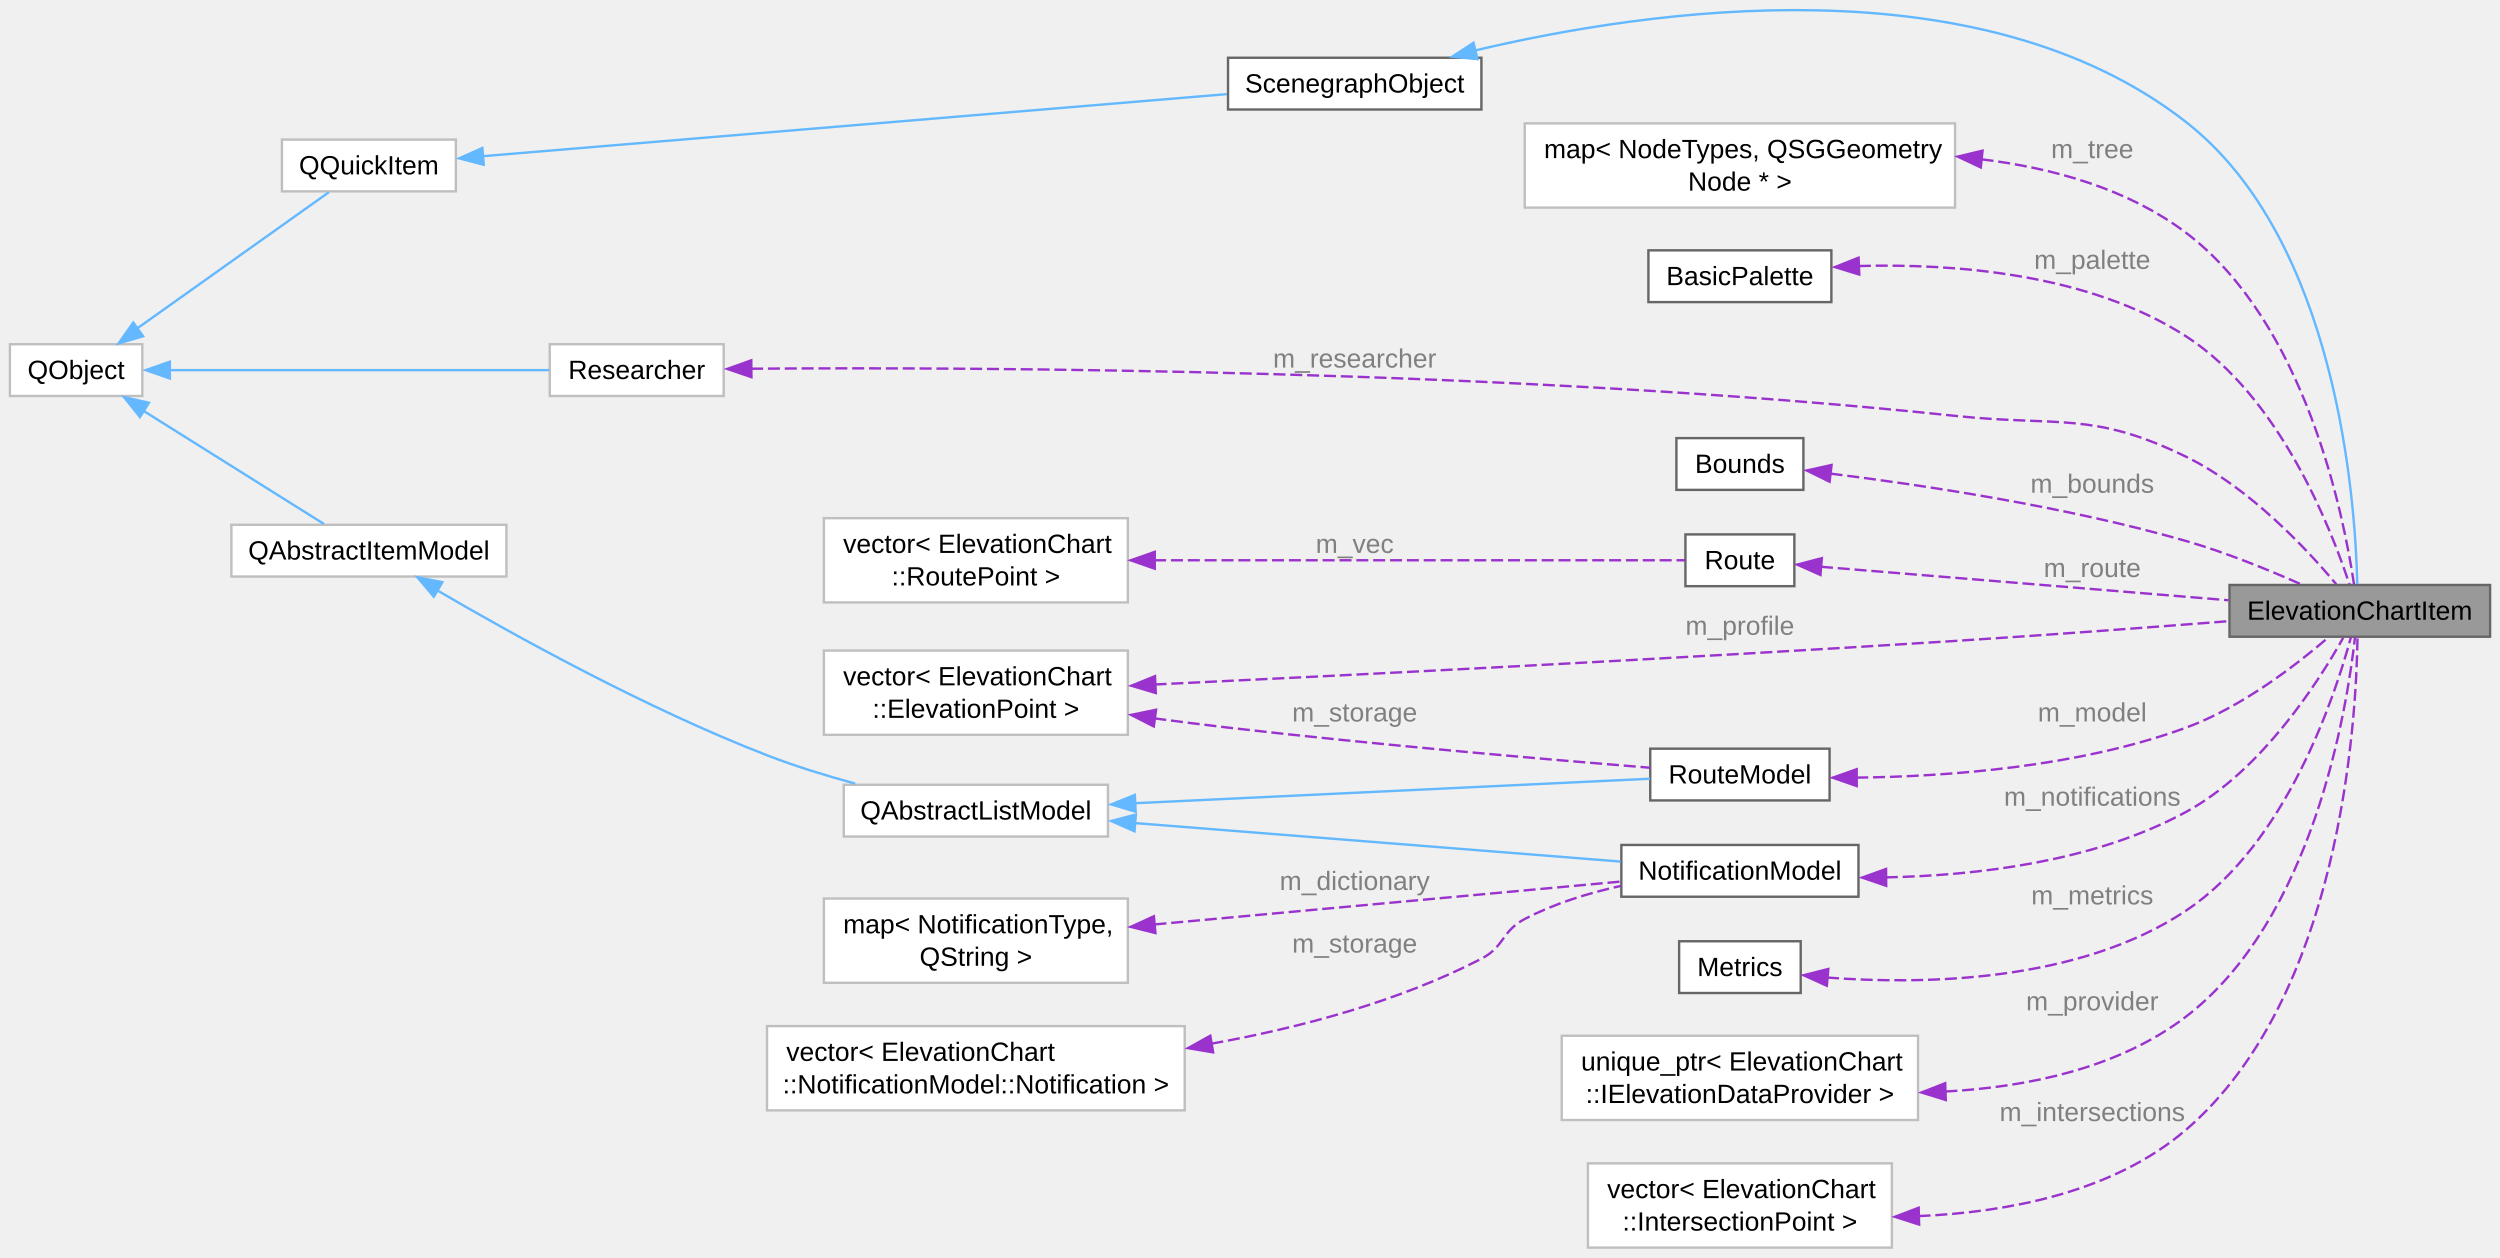
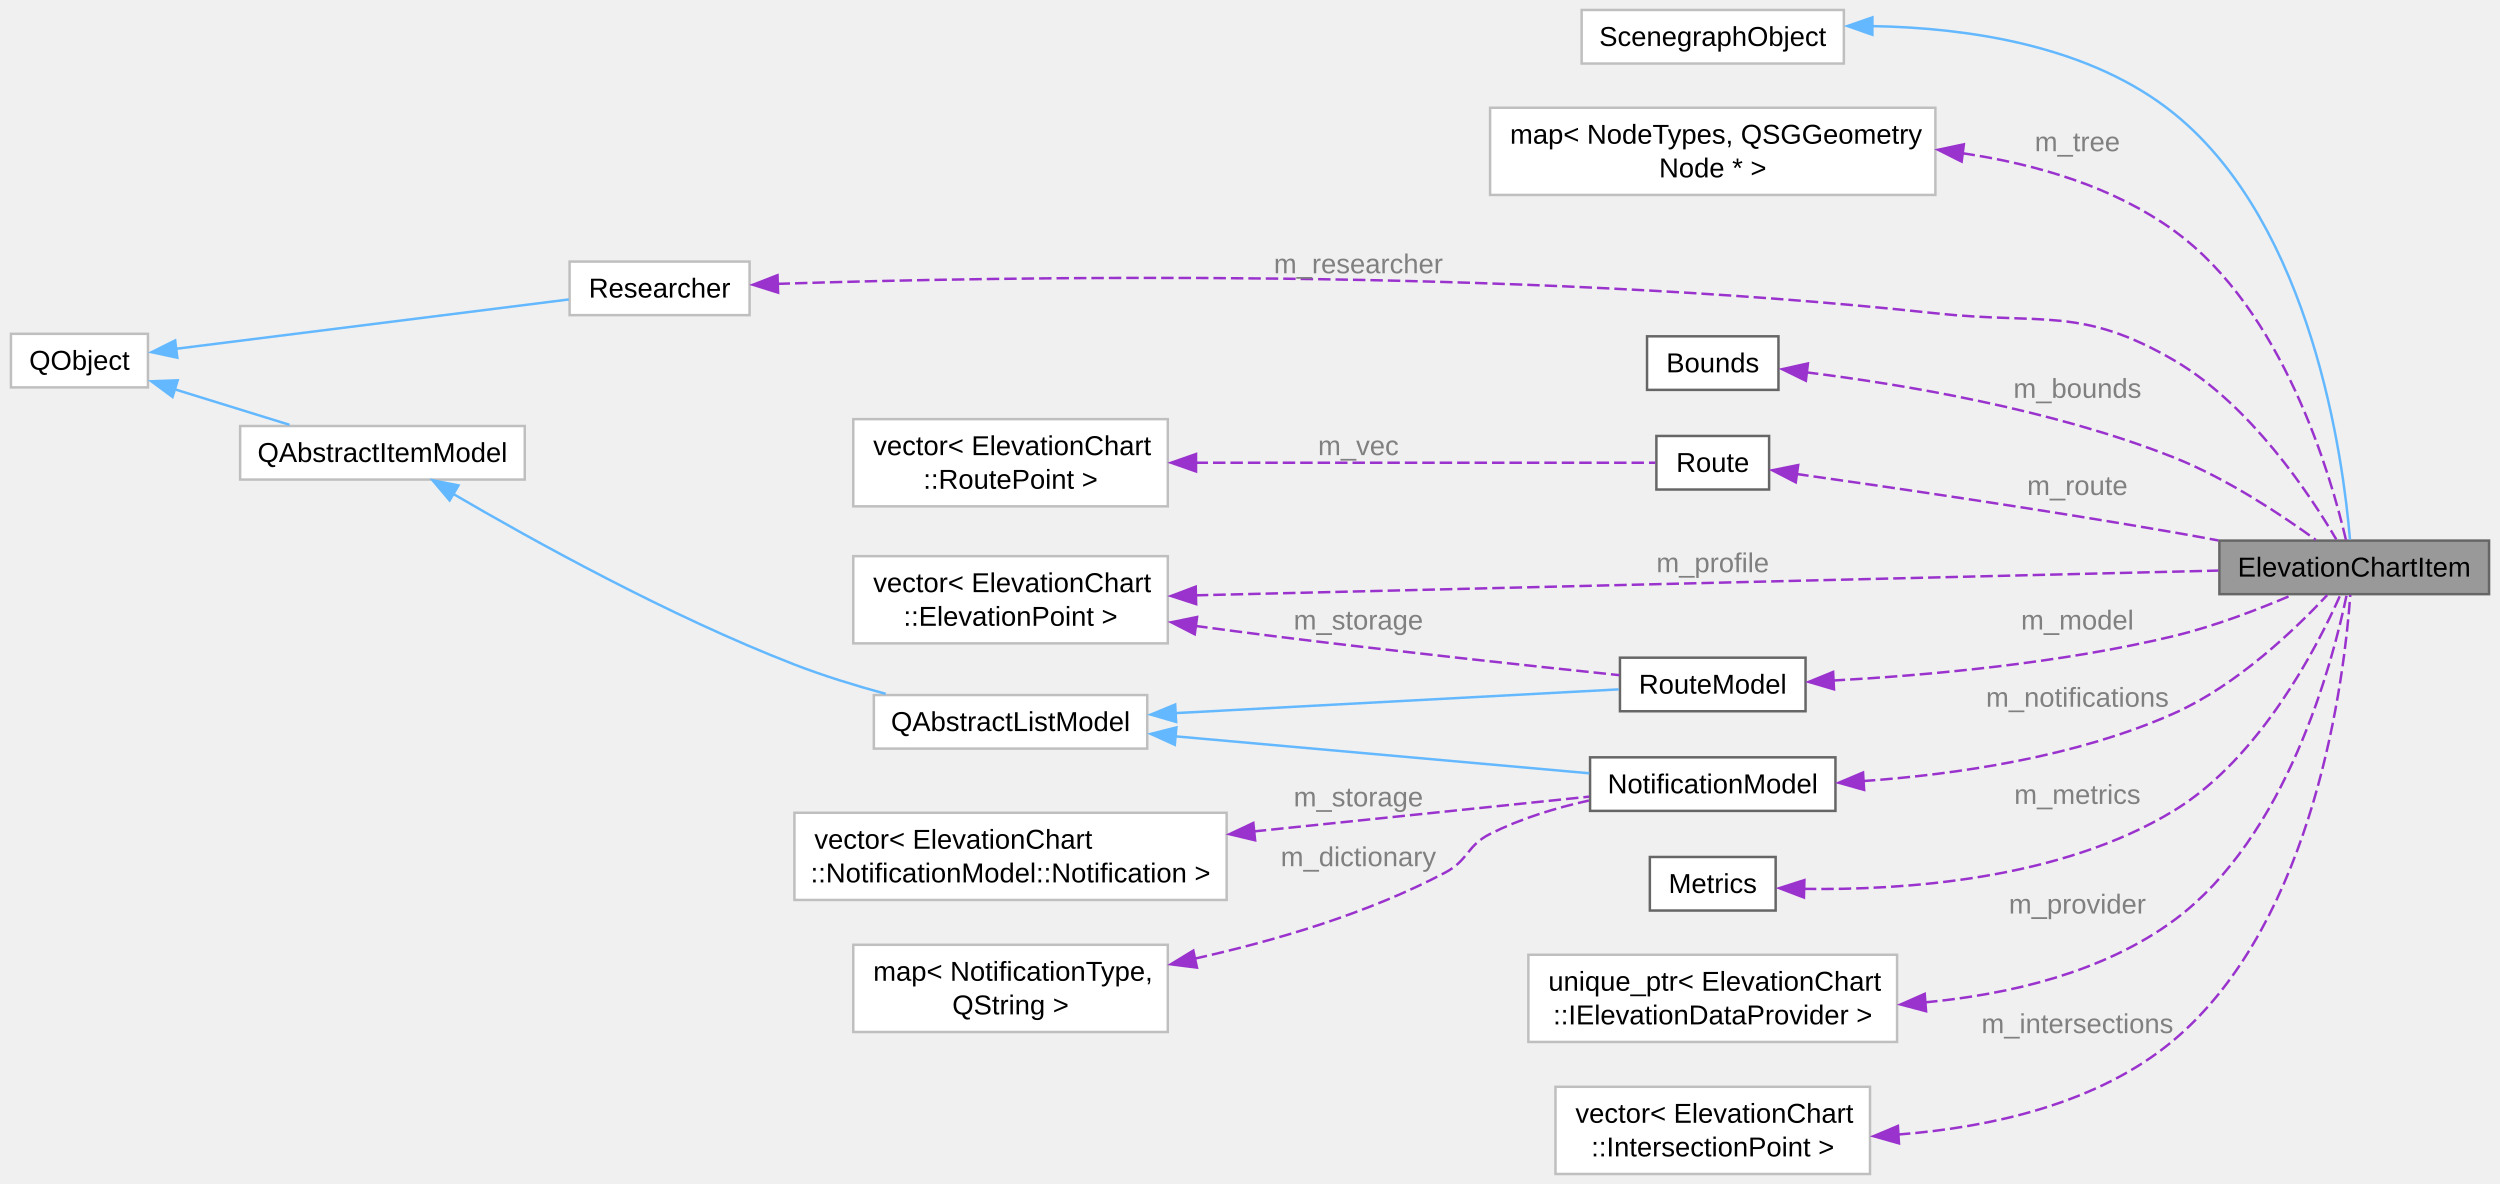
- <svg xmlns="http://www.w3.org/2000/svg" xmlns:xlink="http://www.w3.org/1999/xlink" width="1038pt" height="522pt" viewBox="0.00 0.00 1038.25 522.24">
-   <g id="graph0" class="graph" transform="scale(1 1) rotate(0) translate(4 518.24)">
+ <svg xmlns="http://www.w3.org/2000/svg" xmlns:xlink="http://www.w3.org/1999/xlink" width="1003pt" height="475pt" viewBox="0.00 0.00 1002.75 475.25">
+   <g id="graph0" class="graph" transform="scale(1 1) rotate(0) translate(4 471.25)">
    <g id="Node000001" class="node">
      <g id="a_Node000001">
        <a xlink:title="Основной класс библиотеки.">
-           <polygon fill="#999999" stroke="#666666" points="1030.25,-275.25 922,-275.25 922,-253.75 1030.25,-253.75 1030.25,-275.25" />
-           <text text-anchor="middle" x="976.12" y="-260.8" font-family="Arial" font-size="11.00">ElevationChartItem</text>
+           <polygon fill="#999999" stroke="#666666" points="994.75,-254.25 886.5,-254.25 886.5,-232.75 994.75,-232.75 994.75,-254.25" />
+           <text text-anchor="middle" x="940.62" y="-239.8" font-family="Arial" font-size="11.00">ElevationChartItem</text>
        </a>
      </g>
    </g>
    <g id="Node000002" class="node">
      <g id="a_Node000002">
-         <a xlink:href="../../d6/d6b/classSG_1_1ScenegraphObject.html" target="_top" xlink:title="Базовый класс для объектов Qt Quick Scenegraph.">
-           <polygon fill="white" stroke="#666666" points="611.25,-494.25 506,-494.25 506,-472.75 611.25,-472.75 611.25,-494.25" />
-           <text text-anchor="middle" x="558.62" y="-479.8" font-family="Arial" font-size="11.00">ScenegraphObject</text>
+         <a xlink:title=" ">
+           <polygon fill="white" stroke="#bfbfbf" points="735.75,-467.25 630.5,-467.25 630.5,-445.75 735.75,-445.75 735.75,-467.25" />
+           <text text-anchor="middle" x="683.12" y="-452.8" font-family="Arial" font-size="11.00">ScenegraphObject</text>
        </a>
      </g>
    </g>
    <g id="edge1_Node000001_Node000002" class="edge">
      <g id="a_edge1_Node000001_Node000002">
        <a xlink:title=" ">
-           <path fill="none" stroke="#63b8ff" d="M608.32,-497.2C680.98,-514.47 818.39,-534.44 904,-467.5 966.66,-418.5 974.29,-310.51 975.08,-275.61" />
-           <polygon fill="#63b8ff" stroke="#63b8ff" points="609.63,-493.68 599.08,-494.69 607.96,-500.47 609.63,-493.68" />
+           <path fill="none" stroke="#63b8ff" d="M747.17,-460.77C786.09,-460.1 834.84,-452.85 868.5,-425.5 923.79,-380.57 936.23,-286.88 938.92,-254.67" />
+           <polygon fill="#63b8ff" stroke="#63b8ff" points="747.2,-457.28 737.21,-460.8 747.22,-464.28 747.2,-457.28" />
        </a>
      </g>
    </g>
    <g id="Node000003" class="node">
      <g id="a_Node000003">
-         <a xlink:href="../../d7/d4d/classQQuickItem.html" target="_top" xlink:title=" ">
-           <polygon fill="white" stroke="#bfbfbf" points="185.25,-460.25 113,-460.25 113,-438.75 185.25,-438.75 185.25,-460.25" />
-           <text text-anchor="middle" x="149.12" y="-445.8" font-family="Arial" font-size="11.00">QQuickItem</text>
-         </a>
-       </g>
-     </g>
-     <g id="edge2_Node000002_Node000003" class="edge">
-       <g id="a_edge2_Node000002_Node000003">
-         <a xlink:title=" ">
-           <path fill="none" stroke="#63b8ff" d="M196.29,-453.35C272.79,-459.73 425.32,-472.46 505.54,-479.15" />
-           <polygon fill="#63b8ff" stroke="#63b8ff" points="196.83,-449.8 186.58,-452.46 196.25,-456.78 196.83,-449.8" />
-         </a>
-       </g>
+         <a xlink:title=" ">
+           <polygon fill="white" stroke="#bfbfbf" points="772.5,-428 593.75,-428 593.75,-393 772.5,-393 772.5,-428" />
+           <text text-anchor="start" x="601.75" y="-413.55" font-family="Arial" font-size="11.00">map&lt; NodeTypes, QSGGeometry</text>
+           <text text-anchor="middle" x="683.12" y="-400.05" font-family="Arial" font-size="11.00">Node * &gt;</text>
+         </a>
+       </g>
+     </g>
+     <g id="edge2_Node000001_Node000003" class="edge">
+       <g id="a_edge2_Node000001_Node000003">
+         <a xlink:title=" ">
+           <path fill="none" stroke="#9a32cd" stroke-dasharray="5,2" d="M783.4,-409.73C813.01,-405.37 844.05,-396.29 868.5,-378.5 911.99,-346.87 931.23,-280.51 937.33,-254.4" />
+           <polygon fill="#9a32cd" stroke="#9a32cd" points="783.04,-406.37 773.57,-411.13 783.93,-413.32 783.04,-406.37" />
+         </a>
+       </g>
+       <text text-anchor="middle" x="829.5" y="-410.55" font-family="Arial" font-size="11.00" fill="grey"> m_tree</text>
    </g>
    <g id="Node000004" class="node">
      <g id="a_Node000004">
-         <a xlink:title=" ">
-           <polygon fill="white" stroke="#bfbfbf" points="55,-375.25 0,-375.25 0,-353.75 55,-353.75 55,-375.25" />
-           <text text-anchor="middle" x="27.5" y="-360.8" font-family="Arial" font-size="11.00">QObject</text>
-         </a>
-       </g>
-     </g>
-     <g id="edge3_Node000003_Node000004" class="edge">
-       <g id="a_edge3_Node000003_Node000004">
-         <a xlink:title=" ">
-           <path fill="none" stroke="#63b8ff" d="M52.94,-381.87C76.75,-398.79 112.24,-424 132.48,-438.39" />
-           <polygon fill="#63b8ff" stroke="#63b8ff" points="55.32,-378.55 45.14,-375.61 51.26,-384.26 55.32,-378.55" />
-         </a>
-       </g>
+         <a xlink:href="../../df/d15/classElevationChart_1_1Researcher.html" target="_top" xlink:title=" ">
+           <polygon fill="white" stroke="#bfbfbf" points="296.5,-366.25 224.25,-366.25 224.25,-344.75 296.5,-344.75 296.5,-366.25" />
+           <text text-anchor="middle" x="260.38" y="-351.8" font-family="Arial" font-size="11.00">Researcher</text>
+         </a>
+       </g>
+     </g>
+     <g id="edge3_Node000001_Node000004" class="edge">
+       <g id="a_edge3_Node000001_Node000004">
+         <a xlink:title=" ">
+           <path fill="none" stroke="#9a32cd" stroke-dasharray="5,2" d="M307.73,-357.31C397.67,-360.22 601.99,-363.9 772.5,-345.5 815.74,-340.83 830.95,-348.44 868.5,-326.5 898.97,-308.69 922.71,-272.95 933.42,-254.73" />
+           <polygon fill="#9a32cd" stroke="#9a32cd" points="307.94,-353.78 297.83,-356.94 307.71,-360.78 307.94,-353.78" />
+         </a>
+       </g>
+       <text text-anchor="middle" x="540.88" y="-361.55" font-family="Arial" font-size="11.00" fill="grey"> m_researcher</text>
+     </g>
+     <g id="Node000005" class="node">
+       <g id="a_Node000005">
+         <a xlink:title=" ">
+           <polygon fill="white" stroke="#bfbfbf" points="55,-337.25 0,-337.25 0,-315.75 55,-315.75 55,-337.25" />
+           <text text-anchor="middle" x="27.5" y="-322.8" font-family="Arial" font-size="11.00">QObject</text>
+         </a>
+       </g>
+     </g>
+     <g id="edge4_Node000004_Node000005" class="edge">
+       <g id="a_edge4_Node000004_Node000005">
+         <a xlink:title=" ">
+           <path fill="none" stroke="#63b8ff" d="M66.17,-331.23C109.84,-336.72 181.26,-345.69 223.95,-351.05" />
+           <polygon fill="#63b8ff" stroke="#63b8ff" points="66.79,-327.66 56.44,-329.88 65.92,-334.6 66.79,-327.66" />
+         </a>
+       </g>
+     </g>
+     <g id="Node000011" class="node">
+       <g id="a_Node000011">
+         <a xlink:title=" ">
+           <polygon fill="white" stroke="#bfbfbf" points="206.25,-300.25 92,-300.25 92,-278.75 206.25,-278.75 206.25,-300.25" />
+           <text text-anchor="middle" x="149.12" y="-285.8" font-family="Arial" font-size="11.00">QAbstractItemModel</text>
+         </a>
+       </g>
+     </g>
+     <g id="edge11_Node000011_Node000005" class="edge">
+       <g id="a_edge11_Node000011_Node000005">
+         <a xlink:title=" ">
+           <path fill="none" stroke="#63b8ff" d="M65.62,-315.02C80.34,-310.47 97.21,-305.25 111.84,-300.72" />
+           <polygon fill="#63b8ff" stroke="#63b8ff" points="64.87,-311.9 56.35,-318.2 66.93,-318.59 64.87,-311.9" />
+         </a>
+       </g>
+     </g>
+     <g id="Node000006" class="node">
+       <g id="a_Node000006">
+         <a xlink:href="../../d6/d1e/classElevationChart_1_1Bounds.html" target="_top" xlink:title="Класс-гаджет, хранящий предельные значения осей X и Y.">
+           <polygon fill="white" stroke="#666666" points="709.5,-336.25 656.75,-336.25 656.75,-314.75 709.5,-314.75 709.5,-336.25" />
+           <text text-anchor="middle" x="683.12" y="-321.8" font-family="Arial" font-size="11.00">Bounds</text>
+         </a>
+       </g>
+     </g>
+     <g id="edge5_Node000001_Node000006" class="edge">
+       <g id="a_edge5_Node000001_Node000006">
+         <a xlink:title=" ">
+           <path fill="none" stroke="#9a32cd" stroke-dasharray="5,2" d="M720.54,-321.81C758.53,-317.09 819.3,-307.07 868.5,-287.5 889.55,-279.13 911.35,-264.62 925.18,-254.56" />
+           <polygon fill="#9a32cd" stroke="#9a32cd" points="720.51,-318.41 710.99,-323.06 721.33,-325.36 720.51,-318.41" />
+         </a>
+       </g>
+       <text text-anchor="middle" x="829.5" y="-311.55" font-family="Arial" font-size="11.00" fill="grey"> m_bounds</text>
    </g>
    <g id="Node000007" class="node">
      <g id="a_Node000007">
-         <a xlink:href="../../df/d15/classElevationChart_1_1Researcher.html" target="_top" xlink:title=" ">
-           <polygon fill="white" stroke="#bfbfbf" points="296.5,-375.25 224.25,-375.25 224.25,-353.75 296.5,-353.75 296.5,-375.25" />
-           <text text-anchor="middle" x="260.38" y="-360.8" font-family="Arial" font-size="11.00">Researcher</text>
-         </a>
-       </g>
-     </g>
-     <g id="edge7_Node000007_Node000004" class="edge">
-       <g id="a_edge7_Node000007_Node000004">
-         <a xlink:title=" ">
-           <path fill="none" stroke="#63b8ff" d="M66.17,-364.5C109.84,-364.5 181.26,-364.5 223.95,-364.5" />
-           <polygon fill="#63b8ff" stroke="#63b8ff" points="66.44,-361 56.44,-364.5 66.44,-368 66.44,-361" />
-         </a>
-       </g>
-     </g>
-     <g id="Node000013" class="node">
-       <g id="a_Node000013">
-         <a xlink:title=" ">
-           <polygon fill="white" stroke="#bfbfbf" points="206.25,-300.25 92,-300.25 92,-278.75 206.25,-278.75 206.25,-300.25" />
-           <text text-anchor="middle" x="149.12" y="-285.8" font-family="Arial" font-size="11.00">QAbstractItemModel</text>
-         </a>
-       </g>
-     </g>
-     <g id="edge14_Node000013_Node000004" class="edge">
-       <g id="a_edge14_Node000013_Node000004">
-         <a xlink:title=" ">
-           <path fill="none" stroke="#63b8ff" d="M55.61,-347.5C78.55,-333.12 110.75,-312.93 130.48,-300.56" />
-           <polygon fill="#63b8ff" stroke="#63b8ff" points="54.02,-344.99 47.41,-353.27 57.74,-350.93 54.02,-344.99" />
-         </a>
-       </g>
-     </g>
-     <g id="Node000005" class="node">
-       <g id="a_Node000005">
-         <a xlink:title=" ">
-           <polygon fill="white" stroke="#bfbfbf" points="808,-467 629.25,-467 629.25,-432 808,-432 808,-467" />
-           <text text-anchor="start" x="637.25" y="-452.55" font-family="Arial" font-size="11.00">map&lt; NodeTypes, QSGGeometry</text>
-           <text text-anchor="middle" x="718.62" y="-439.05" font-family="Arial" font-size="11.00">Node * &gt;</text>
-         </a>
-       </g>
-     </g>
-     <g id="edge4_Node000001_Node000005" class="edge">
-       <g id="a_edge4_Node000001_Node000005">
-         <a xlink:title=" ">
-           <path fill="none" stroke="#9a32cd" stroke-dasharray="5,2" d="M818.99,-452.07C848.76,-448.44 879.86,-439.78 904,-421.5 953.38,-384.11 969.41,-304.54 973.73,-275.44" />
-           <polygon fill="#9a32cd" stroke="#9a32cd" points="818.69,-448.68 809.1,-453.19 819.41,-455.65 818.69,-448.68" />
-         </a>
-       </g>
-       <text text-anchor="middle" x="865" y="-452.55" font-family="Arial" font-size="11.00" fill="grey"> m_tree</text>
-     </g>
-     <g id="Node000006" class="node">
-       <g id="a_Node000006">
-         <a xlink:href="../../d8/d37/classSG_1_1BasicPalette.html" target="_top" xlink:title="Простейшая палитра цветов.">
-           <polygon fill="white" stroke="#666666" points="756.62,-414.25 680.62,-414.25 680.62,-392.75 756.62,-392.75 756.62,-414.25" />
-           <text text-anchor="middle" x="718.62" y="-399.8" font-family="Arial" font-size="11.00">BasicPalette</text>
-         </a>
-       </g>
-     </g>
-     <g id="edge5_Node000001_Node000006" class="edge">
-       <g id="a_edge5_Node000001_Node000006">
-         <a xlink:title=" ">
-           <path fill="none" stroke="#9a32cd" stroke-dasharray="5,2" d="M768.04,-407.74C807.65,-408.82 863.54,-404.65 904,-378.5 942.79,-353.42 964.12,-298.94 971.8,-275.54" />
-           <polygon fill="#9a32cd" stroke="#9a32cd" points="768.21,-404.2 758.07,-407.3 767.92,-411.2 768.21,-404.2" />
-         </a>
-       </g>
-       <text text-anchor="middle" x="865" y="-406.55" font-family="Arial" font-size="11.00" fill="grey"> m_palette</text>
+         <a xlink:href="../../de/d39/classElevationChart_1_1Route.html" target="_top" xlink:title="Набор последовательных точек на карте.">
+           <polygon fill="white" stroke="#666666" points="705.75,-296.25 660.5,-296.25 660.5,-274.75 705.75,-274.75 705.75,-296.25" />
+           <text text-anchor="middle" x="683.12" y="-281.8" font-family="Arial" font-size="11.00">Route</text>
+         </a>
+       </g>
    </g>
    <g id="edge6_Node000001_Node000007" class="edge">
      <g id="a_edge6_Node000001_Node000007">
        <a xlink:title=" ">
-           <path fill="none" stroke="#9a32cd" stroke-dasharray="5,2" d="M307.87,-365.08C402.38,-365.78 623.56,-364.94 808,-345.5 851.09,-340.96 865.06,-347.5 904,-328.5 930.27,-315.68 954.04,-290.24 966.33,-275.59" />
-           <polygon fill="#9a32cd" stroke="#9a32cd" points="308.02,-361.57 297.99,-364.99 307.96,-368.57 308.02,-361.57" />
-         </a>
-       </g>
-       <text text-anchor="middle" x="558.62" y="-365.55" font-family="Arial" font-size="11.00" fill="grey"> m_researcher</text>
+           <path fill="none" stroke="#9a32cd" stroke-dasharray="5,2" d="M716.64,-281C753.53,-275.79 815.46,-266.74 868.5,-257.5 874.2,-256.51 880.15,-255.42 886.08,-254.3" />
+           <polygon fill="#9a32cd" stroke="#9a32cd" points="716.45,-277.63 707.03,-282.49 717.42,-284.57 716.45,-277.63" />
+         </a>
+       </g>
+       <text text-anchor="middle" x="829.5" y="-272.55" font-family="Arial" font-size="11.00" fill="grey"> m_route</text>
    </g>
    <g id="Node000008" class="node">
      <g id="a_Node000008">
-         <a xlink:href="../../d6/d1e/classElevationChart_1_1Bounds.html" target="_top" xlink:title="Класс-гаджет, хранящий предельные значения осей X и Y.">
-           <polygon fill="white" stroke="#666666" points="745,-336.25 692.25,-336.25 692.25,-314.75 745,-314.75 745,-336.25" />
-           <text text-anchor="middle" x="718.62" y="-321.8" font-family="Arial" font-size="11.00">Bounds</text>
-         </a>
-       </g>
-     </g>
-     <g id="edge8_Node000001_Node000008" class="edge">
-       <g id="a_edge8_Node000001_Node000008">
-         <a xlink:title=" ">
-           <path fill="none" stroke="#9a32cd" stroke-dasharray="5,2" d="M756.28,-321.5C793.87,-316.85 853.77,-307.92 904,-293.5 920.28,-288.83 937.91,-281.65 951.55,-275.61" />
-           <polygon fill="#9a32cd" stroke="#9a32cd" points="755.88,-318.14 746.37,-322.81 756.71,-325.09 755.88,-318.14" />
-         </a>
-       </g>
-       <text text-anchor="middle" x="865" y="-313.55" font-family="Arial" font-size="11.00" fill="grey"> m_bounds</text>
-     </g>
-     <g id="Node000009" class="node">
-       <g id="a_Node000009">
-         <a xlink:href="../../de/d39/classElevationChart_1_1Route.html" target="_top" xlink:title="Набор последовательных точек на карте.">
-           <polygon fill="white" stroke="#666666" points="741.25,-296.25 696,-296.25 696,-274.75 741.25,-274.75 741.25,-296.25" />
-           <text text-anchor="middle" x="718.62" y="-281.8" font-family="Arial" font-size="11.00">Route</text>
-         </a>
-       </g>
-     </g>
-     <g id="edge9_Node000001_Node000009" class="edge">
-       <g id="a_edge9_Node000001_Node000009">
-         <a xlink:title=" ">
-           <path fill="none" stroke="#9a32cd" stroke-dasharray="5,2" d="M752.29,-282.81C795.03,-279.3 870.46,-273.1 921.6,-268.9" />
-           <polygon fill="#9a32cd" stroke="#9a32cd" points="752.09,-279.4 742.41,-283.71 752.66,-286.38 752.09,-279.4" />
-         </a>
-       </g>
-       <text text-anchor="middle" x="865" y="-278.55" font-family="Arial" font-size="11.00" fill="grey"> m_route</text>
-     </g>
-     <g id="Node000010" class="node">
-       <g id="a_Node000010">
        <a xlink:title=" ">
          <polygon fill="white" stroke="#bfbfbf" points="464.38,-303 338.12,-303 338.12,-268 464.38,-268 464.38,-303" />
          <text text-anchor="start" x="346.12" y="-288.55" font-family="Arial" font-size="11.00">vector&lt; ElevationChart</text>
          <text text-anchor="middle" x="401.25" y="-275.05" font-family="Arial" font-size="11.00">::RoutePoint &gt;</text>
        </a>
      </g>
    </g>
-     <g id="edge10_Node000009_Node000010" class="edge">
-       <g id="a_edge10_Node000009_Node000010">
-         <a xlink:title=" ">
-           <path fill="none" stroke="#9a32cd" stroke-dasharray="5,2" d="M475.28,-285.5C546.69,-285.5 651.02,-285.5 695.84,-285.5" />
-           <polygon fill="#9a32cd" stroke="#9a32cd" points="475.56,-282 465.56,-285.5 475.56,-289 475.56,-282" />
-         </a>
-       </g>
-       <text text-anchor="middle" x="558.62" y="-288.55" font-family="Arial" font-size="11.00" fill="grey"> m_vec</text>
-     </g>
-     <g id="Node000011" class="node">
-       <g id="a_Node000011">
+     <g id="edge7_Node000007_Node000008" class="edge">
+       <g id="a_edge7_Node000007_Node000008">
+         <a xlink:title=" ">
+           <path fill="none" stroke="#9a32cd" stroke-dasharray="5,2" d="M475.52,-285.5C536.96,-285.5 620.77,-285.5 660.08,-285.5" />
+           <polygon fill="#9a32cd" stroke="#9a32cd" points="475.71,-282 465.71,-285.5 475.71,-289 475.71,-282" />
+         </a>
+       </g>
+       <text text-anchor="middle" x="540.88" y="-288.55" font-family="Arial" font-size="11.00" fill="grey"> m_vec</text>
+     </g>
+     <g id="Node000009" class="node">
+       <g id="a_Node000009">
        <a xlink:href="../../d6/de1/classElevationChart_1_1RouteModel.html" target="_top" xlink:title="Модель точек пути для профиля высот.">
-           <polygon fill="white" stroke="#666666" points="755.88,-207.25 681.38,-207.25 681.38,-185.75 755.88,-185.75 755.88,-207.25" />
-           <text text-anchor="middle" x="718.62" y="-192.8" font-family="Arial" font-size="11.00">RouteModel</text>
-         </a>
-       </g>
-     </g>
-     <g id="edge11_Node000001_Node000011" class="edge">
-       <g id="a_edge11_Node000001_Node000011">
-         <a xlink:title=" ">
-           <path fill="none" stroke="#9a32cd" stroke-dasharray="5,2" d="M766.93,-195.22C805.05,-195.66 859.45,-199.64 904,-216 927.01,-224.45 949.73,-241.98 963.08,-253.48" />
-           <polygon fill="#9a32cd" stroke="#9a32cd" points="767.16,-191.72 757.15,-195.19 767.14,-198.72 767.16,-191.72" />
-         </a>
-       </g>
-       <text text-anchor="middle" x="865" y="-218.55" font-family="Arial" font-size="11.00" fill="grey"> m_model</text>
+           <polygon fill="white" stroke="#666666" points="720.38,-207.25 645.88,-207.25 645.88,-185.75 720.38,-185.75 720.38,-207.25" />
+           <text text-anchor="middle" x="683.12" y="-192.8" font-family="Arial" font-size="11.00">RouteModel</text>
+         </a>
+       </g>
+     </g>
+     <g id="edge8_Node000001_Node000009" class="edge">
+       <g id="a_edge8_Node000001_Node000009">
+         <a xlink:title=" ">
+           <path fill="none" stroke="#9a32cd" stroke-dasharray="5,2" d="M731.28,-198.07C768.88,-200.13 822.65,-204.92 868.5,-216 884.59,-219.89 901.92,-226.54 915.45,-232.32" />
+           <polygon fill="#9a32cd" stroke="#9a32cd" points="731.8,-194.54 721.64,-197.53 731.45,-201.53 731.8,-194.54" />
+         </a>
+       </g>
+       <text text-anchor="middle" x="829.5" y="-218.55" font-family="Arial" font-size="11.00" fill="grey"> m_model</text>
+     </g>
+     <g id="Node000010" class="node">
+       <g id="a_Node000010">
+         <a xlink:title=" ">
+           <polygon fill="white" stroke="#bfbfbf" points="456.12,-192.25 346.38,-192.25 346.38,-170.75 456.12,-170.75 456.12,-192.25" />
+           <text text-anchor="middle" x="401.25" y="-177.8" font-family="Arial" font-size="11.00">QAbstractListModel</text>
+         </a>
+       </g>
+     </g>
+     <g id="edge9_Node000009_Node000010" class="edge">
+       <g id="a_edge9_Node000009_Node000010">
+         <a xlink:title=" ">
+           <path fill="none" stroke="#63b8ff" d="M467.3,-184.99C522.66,-187.95 600.18,-192.11 645.38,-194.53" />
+           <polygon fill="#63b8ff" stroke="#63b8ff" points="467.72,-181.45 457.54,-184.41 467.34,-188.44 467.72,-181.45" />
+         </a>
+       </g>
+     </g>
+     <g id="Node000013" class="node">
+       <g id="a_Node000013">
+         <a xlink:href="../../d4/d99/classElevationChart_1_1NotificationModel.html" target="_top" xlink:title="Модель оповещений об ошибках в маршруте.">
+           <polygon fill="white" stroke="#666666" points="732.38,-167.25 633.88,-167.25 633.88,-145.75 732.38,-145.75 732.38,-167.25" />
+           <text text-anchor="middle" x="683.12" y="-152.8" font-family="Arial" font-size="11.00">NotificationModel</text>
+         </a>
+       </g>
+     </g>
+     <g id="edge14_Node000013_Node000010" class="edge">
+       <g id="a_edge14_Node000013_Node000010">
+         <a xlink:title=" ">
+           <path fill="none" stroke="#63b8ff" d="M467.41,-175.68C518.2,-171.14 587.6,-164.94 633.59,-160.84" />
+           <polygon fill="#63b8ff" stroke="#63b8ff" points="467.19,-172.27 457.54,-176.65 467.82,-179.25 467.19,-172.27" />
+         </a>
+       </g>
+     </g>
+     <g id="edge10_Node000010_Node000011" class="edge">
+       <g id="a_edge10_Node000010_Node000011">
+         <a xlink:title=" ">
+           <path fill="none" stroke="#63b8ff" d="M177.4,-273.07C209.33,-254.39 264.28,-223.96 314.5,-204.5 326.14,-199.99 339,-196.03 351.14,-192.73" />
+           <polygon fill="#63b8ff" stroke="#63b8ff" points="176.09,-270.37 169.25,-278.47 179.64,-276.4 176.09,-270.37" />
+         </a>
+       </g>
    </g>
    <g id="Node000012" class="node">
      <g id="a_Node000012">
-         <a xlink:title=" ">
-           <polygon fill="white" stroke="#bfbfbf" points="456.12,-192.25 346.38,-192.25 346.38,-170.75 456.12,-170.75 456.12,-192.25" />
-           <text text-anchor="middle" x="401.25" y="-177.8" font-family="Arial" font-size="11.00">QAbstractListModel</text>
-         </a>
-       </g>
-     </g>
-     <g id="edge12_Node000011_Node000012" class="edge">
-       <g id="a_edge12_Node000011_Node000012">
-         <a xlink:title=" ">
-           <path fill="none" stroke="#63b8ff" d="M467.36,-184.6C532.12,-187.68 629.12,-192.29 681.3,-194.77" />
-           <polygon fill="#63b8ff" stroke="#63b8ff" points="467.62,-181.06 457.46,-184.08 467.29,-188.05 467.62,-181.06" />
-         </a>
-       </g>
-     </g>
-     <g id="Node000015" class="node">
-       <g id="a_Node000015">
-         <a xlink:href="../../d4/d99/classElevationChart_1_1NotificationModel.html" target="_top" xlink:title="Модель оповещений об ошибках в маршруте.">
-           <polygon fill="white" stroke="#666666" points="767.88,-167.25 669.38,-167.25 669.38,-145.75 767.88,-145.75 767.88,-167.25" />
-           <text text-anchor="middle" x="718.62" y="-152.8" font-family="Arial" font-size="11.00">NotificationModel</text>
-         </a>
-       </g>
-     </g>
-     <g id="edge17_Node000015_Node000012" class="edge">
-       <g id="a_edge17_Node000015_Node000012">
-         <a xlink:title=" ">
-           <path fill="none" stroke="#63b8ff" d="M467.33,-176.34C527.3,-171.59 614.95,-164.64 669.03,-160.35" />
-           <polygon fill="#63b8ff" stroke="#63b8ff" points="467.16,-172.92 457.46,-177.2 467.71,-179.9 467.16,-172.92" />
-         </a>
-       </g>
-     </g>
-     <g id="edge13_Node000012_Node000013" class="edge">
-       <g id="a_edge13_Node000012_Node000013">
-         <a xlink:title=" ">
-           <path fill="none" stroke="#63b8ff" d="M177.4,-273.07C209.33,-254.39 264.28,-223.96 314.5,-204.5 326.14,-199.99 339,-196.03 351.14,-192.73" />
-           <polygon fill="#63b8ff" stroke="#63b8ff" points="176.09,-270.37 169.25,-278.47 179.64,-276.4 176.09,-270.37" />
-         </a>
-       </g>
-     </g>
-     <g id="Node000014" class="node">
-       <g id="a_Node000014">
        <a xlink:title=" ">
          <polygon fill="white" stroke="#bfbfbf" points="464.38,-248 338.12,-248 338.12,-213 464.38,-213 464.38,-248" />
          <text text-anchor="start" x="346.12" y="-233.55" font-family="Arial" font-size="11.00">vector&lt; ElevationChart</text>
          <text text-anchor="middle" x="401.25" y="-220.05" font-family="Arial" font-size="11.00">::ElevationPoint &gt;</text>
        </a>
      </g>
    </g>
-     <g id="edge22_Node000001_Node000014" class="edge">
-       <g id="a_edge22_Node000001_Node000014">
-         <a xlink:title=" ">
-           <path fill="none" stroke="#9a32cd" stroke-dasharray="5,2" d="M475.45,-233.9C556.72,-237.79 691.78,-244.58 808,-252 846.04,-254.43 888.91,-257.65 921.71,-260.21" />
-           <polygon fill="#9a32cd" stroke="#9a32cd" points="475.99,-230.37 465.83,-233.39 475.66,-237.37 475.99,-230.37" />
-         </a>
-       </g>
-       <text text-anchor="middle" x="718.62" y="-254.55" font-family="Arial" font-size="11.00" fill="grey"> m_profile</text>
-     </g>
-     <g id="edge15_Node000011_Node000014" class="edge">
-       <g id="a_edge15_Node000011_Node000014">
-         <a xlink:title=" ">
-           <path fill="none" stroke="#9a32cd" stroke-dasharray="5,2" d="M475.36,-219.84C485.64,-218.47 496.08,-217.15 506,-216 567.39,-208.89 639.04,-202.73 681.25,-199.33" />
-           <polygon fill="#9a32cd" stroke="#9a32cd" points="475.17,-216.47 465.73,-221.28 476.11,-223.41 475.17,-216.47" />
-         </a>
-       </g>
-       <text text-anchor="middle" x="558.62" y="-218.55" font-family="Arial" font-size="11.00" fill="grey"> m_storage</text>
-     </g>
-     <g id="edge16_Node000001_Node000015" class="edge">
-       <g id="a_edge16_Node000001_Node000015">
-         <a xlink:title=" ">
-           <path fill="none" stroke="#9a32cd" stroke-dasharray="5,2" d="M779.23,-153.79C817.08,-154.54 865.93,-160.27 904,-181 935.27,-198.03 958.81,-234.74 969.22,-253.28" />
-           <polygon fill="#9a32cd" stroke="#9a32cd" points="779.4,-150.28 769.37,-153.7 779.34,-157.28 779.4,-150.28" />
-         </a>
-       </g>
-       <text text-anchor="middle" x="865" y="-183.55" font-family="Arial" font-size="11.00" fill="grey"> m_notifications</text>
+     <g id="edge19_Node000001_Node000012" class="edge">
+       <g id="a_edge19_Node000001_Node000012">
+         <a xlink:title=" ">
+           <path fill="none" stroke="#9a32cd" stroke-dasharray="5,2" d="M475.64,-232.28C585.31,-234.93 789.38,-239.87 886.11,-242.21" />
+           <polygon fill="#9a32cd" stroke="#9a32cd" points="475.76,-228.75 465.68,-232.01 475.59,-235.75 475.76,-228.75" />
+         </a>
+       </g>
+       <text text-anchor="middle" x="683.12" y="-241.55" font-family="Arial" font-size="11.00" fill="grey"> m_profile</text>
+     </g>
+     <g id="edge12_Node000009_Node000012" class="edge">
+       <g id="a_edge12_Node000009_Node000012">
+         <a xlink:title=" ">
+           <path fill="none" stroke="#9a32cd" stroke-dasharray="5,2" d="M475.38,-220.01C485.65,-218.62 496.09,-217.24 506,-216 554.23,-209.96 610.02,-203.95 645.66,-200.23" />
+           <polygon fill="#9a32cd" stroke="#9a32cd" points="475.19,-216.64 465.76,-221.47 476.14,-223.58 475.19,-216.64" />
+         </a>
+       </g>
+       <text text-anchor="middle" x="540.88" y="-218.55" font-family="Arial" font-size="11.00" fill="grey"> m_storage</text>
+     </g>
+     <g id="edge13_Node000001_Node000013" class="edge">
+       <g id="a_edge13_Node000001_Node000013">
+         <a xlink:title=" ">
+           <path fill="none" stroke="#9a32cd" stroke-dasharray="5,2" d="M743.4,-157.71C780.71,-160.36 829.08,-167.36 868.5,-185 893.6,-196.23 917.08,-218.78 929.78,-232.37" />
+           <polygon fill="#9a32cd" stroke="#9a32cd" points="743.89,-154.17 733.69,-157.04 743.46,-161.16 743.89,-154.17" />
+         </a>
+       </g>
+       <text text-anchor="middle" x="829.5" y="-187.55" font-family="Arial" font-size="11.00" fill="grey"> m_notifications</text>
+     </g>
+     <g id="Node000014" class="node">
+       <g id="a_Node000014">
+         <a xlink:title=" ">
+           <polygon fill="white" stroke="#bfbfbf" points="488,-145 314.5,-145 314.5,-110 488,-110 488,-145" />
+           <text text-anchor="start" x="322.5" y="-130.55" font-family="Arial" font-size="11.00">vector&lt; ElevationChart</text>
+           <text text-anchor="middle" x="401.25" y="-117.05" font-family="Arial" font-size="11.00">::NotificationModel::Notification &gt;</text>
+         </a>
+       </g>
+     </g>
+     <g id="edge15_Node000013_Node000014" class="edge">
+       <g id="a_edge15_Node000013_Node000014">
+         <a xlink:title=" ">
+           <path fill="none" stroke="#9a32cd" stroke-dasharray="5,2" d="M498.9,-137.51C544.31,-142.22 596.45,-147.62 633.47,-151.46" />
+           <polygon fill="#9a32cd" stroke="#9a32cd" points="499.43,-133.95 489.12,-136.4 498.71,-140.91 499.43,-133.95" />
+         </a>
+       </g>
+       <text text-anchor="middle" x="540.88" y="-147.55" font-family="Arial" font-size="11.00" fill="grey"> m_storage</text>
+     </g>
+     <g id="Node000015" class="node">
+       <g id="a_Node000015">
+         <a xlink:title=" ">
+           <polygon fill="white" stroke="#bfbfbf" points="464.38,-92 338.12,-92 338.12,-57 464.38,-57 464.38,-92" />
+           <text text-anchor="start" x="346.12" y="-77.55" font-family="Arial" font-size="11.00">map&lt; NotificationType,</text>
+           <text text-anchor="middle" x="401.25" y="-64.05" font-family="Arial" font-size="11.00"> QString &gt;</text>
+         </a>
+       </g>
+     </g>
+     <g id="edge16_Node000013_Node000015" class="edge">
+       <g id="a_edge16_Node000013_Node000015">
+         <a xlink:title=" ">
+           <path fill="none" stroke="#9a32cd" stroke-dasharray="5,2" d="M475.23,-86.45C507.31,-93.59 544.67,-104.56 575.75,-121 585.08,-125.93 584.32,-131.75 593.75,-136.5 605.97,-142.66 620.09,-146.94 633.41,-149.91" />
+           <polygon fill="#9a32cd" stroke="#9a32cd" points="476.08,-82.84 465.57,-84.17 474.62,-89.68 476.08,-82.84" />
+         </a>
+       </g>
+       <text text-anchor="middle" x="540.88" y="-123.55" font-family="Arial" font-size="11.00" fill="grey"> m_dictionary</text>
    </g>
    <g id="Node000016" class="node">
      <g id="a_Node000016">
-         <a xlink:title=" ">
-           <polygon fill="white" stroke="#bfbfbf" points="488,-92 314.5,-92 314.5,-57 488,-57 488,-92" />
-           <text text-anchor="start" x="322.5" y="-77.55" font-family="Arial" font-size="11.00">vector&lt; ElevationChart</text>
-           <text text-anchor="middle" x="401.25" y="-64.05" font-family="Arial" font-size="11.00">::NotificationModel::Notification &gt;</text>
-         </a>
-       </g>
-     </g>
-     <g id="edge18_Node000015_Node000016" class="edge">
-       <g id="a_edge18_Node000015_Node000016">
-         <a xlink:title=" ">
-           <path fill="none" stroke="#9a32cd" stroke-dasharray="5,2" d="M499.07,-84.7C535.69,-91.3 576.82,-102.15 611.25,-120 620.89,-124.99 619.64,-131.47 629.25,-136.5 641.51,-142.92 655.79,-147.29 669.24,-150.26" />
-           <polygon fill="#9a32cd" stroke="#9a32cd" points="499.81,-81.1 489.36,-82.86 498.63,-88 499.81,-81.1" />
-         </a>
-       </g>
-       <text text-anchor="middle" x="558.62" y="-122.55" font-family="Arial" font-size="11.00" fill="grey"> m_storage</text>
+         <a xlink:href="../../dc/da9/classElevationChart_1_1Metrics.html" target="_top" xlink:title="Класс-гаджет, хранящий входные данные для расчета коррекции по ЛТХ.">
+           <polygon fill="white" stroke="#666666" points="708.38,-127.25 657.88,-127.25 657.88,-105.75 708.38,-105.75 708.38,-127.25" />
+           <text text-anchor="middle" x="683.12" y="-112.8" font-family="Arial" font-size="11.00">Metrics</text>
+         </a>
+       </g>
+     </g>
+     <g id="edge17_Node000001_Node000016" class="edge">
+       <g id="a_edge17_Node000001_Node000016">
+         <a xlink:title=" ">
+           <path fill="none" stroke="#9a32cd" stroke-dasharray="5,2" d="M719.7,-114.45C758.98,-113.85 822.71,-117.95 868.5,-146 902.98,-167.12 925.9,-211.81 935.09,-232.53" />
+           <polygon fill="#9a32cd" stroke="#9a32cd" points="719.73,-110.97 709.82,-114.74 719.92,-117.97 719.73,-110.97" />
+         </a>
+       </g>
+       <text text-anchor="middle" x="829.5" y="-148.55" font-family="Arial" font-size="11.00" fill="grey"> m_metrics</text>
    </g>
    <g id="Node000017" class="node">
      <g id="a_Node000017">
        <a xlink:title=" ">
-           <polygon fill="white" stroke="#bfbfbf" points="464.38,-145 338.12,-145 338.12,-110 464.38,-110 464.38,-145" />
-           <text text-anchor="start" x="346.12" y="-130.55" font-family="Arial" font-size="11.00">map&lt; NotificationType,</text>
-           <text text-anchor="middle" x="401.25" y="-117.05" font-family="Arial" font-size="11.00"> QString &gt;</text>
-         </a>
-       </g>
-     </g>
-     <g id="edge19_Node000015_Node000017" class="edge">
-       <g id="a_edge19_Node000015_Node000017">
-         <a xlink:title=" ">
-           <path fill="none" stroke="#9a32cd" stroke-dasharray="5,2" d="M475.42,-134.23C535.1,-139.72 617.69,-147.31 669.36,-152.06" />
-           <polygon fill="#9a32cd" stroke="#9a32cd" points="475.84,-130.66 465.56,-133.23 475.2,-137.63 475.84,-130.66" />
-         </a>
-       </g>
-       <text text-anchor="middle" x="558.62" y="-148.55" font-family="Arial" font-size="11.00" fill="grey"> m_dictionary</text>
+           <polygon fill="white" stroke="#bfbfbf" points="757.12,-88 609.12,-88 609.12,-53 757.12,-53 757.12,-88" />
+           <text text-anchor="start" x="617.12" y="-73.55" font-family="Arial" font-size="11.00">unique_ptr&lt; ElevationChart</text>
+           <text text-anchor="middle" x="683.12" y="-60.05" font-family="Arial" font-size="11.00">::IElevationDataProvider &gt;</text>
+         </a>
+       </g>
+     </g>
+     <g id="edge18_Node000001_Node000017" class="edge">
+       <g id="a_edge18_Node000001_Node000017">
+         <a xlink:title=" ">
+           <path fill="none" stroke="#9a32cd" stroke-dasharray="5,2" d="M768.37,-68.89C802.27,-72.08 840,-80.91 868.5,-102 913.59,-135.37 931.98,-205.41 937.59,-232.49" />
+           <polygon fill="#9a32cd" stroke="#9a32cd" points="768.76,-65.33 758.52,-68.04 768.22,-72.31 768.76,-65.33" />
+         </a>
+       </g>
+       <text text-anchor="middle" x="829.5" y="-104.55" font-family="Arial" font-size="11.00" fill="grey"> m_provider</text>
    </g>
    <g id="Node000018" class="node">
      <g id="a_Node000018">
-         <a xlink:href="../../dc/da9/classElevationChart_1_1Metrics.html" target="_top" xlink:title="Класс-гаджет, хранящий входные данные для расчета коррекции по ЛТХ.">
-           <polygon fill="white" stroke="#666666" points="743.88,-127.25 693.38,-127.25 693.38,-105.75 743.88,-105.75 743.88,-127.25" />
-           <text text-anchor="middle" x="718.62" y="-112.8" font-family="Arial" font-size="11.00">Metrics</text>
+         <a xlink:title=" ">
+           <polygon fill="white" stroke="#bfbfbf" points="746.25,-35 620,-35 620,0 746.25,0 746.25,-35" />
+           <text text-anchor="start" x="628" y="-20.55" font-family="Arial" font-size="11.00">vector&lt; ElevationChart</text>
+           <text text-anchor="middle" x="683.12" y="-7.05" font-family="Arial" font-size="11.00">::IntersectionPoint &gt;</text>
        </a>
      </g>
    </g>
    <g id="edge20_Node000001_Node000018" class="edge">
      <g id="a_edge20_Node000001_Node000018">
        <a xlink:title=" ">
-           <path fill="none" stroke="#9a32cd" stroke-dasharray="5,2" d="M754.8,-112.18C794.45,-109.18 859.22,-110.07 904,-140 945.6,-167.81 965.72,-228.7 972.45,-253.58" />
-           <polygon fill="#9a32cd" stroke="#9a32cd" points="754.73,-108.76 745.08,-113.14 755.35,-115.74 754.73,-108.76" />
-         </a>
-       </g>
-       <text text-anchor="middle" x="865" y="-142.55" font-family="Arial" font-size="11.00" fill="grey"> m_metrics</text>
-     </g>
-     <g id="Node000019" class="node">
-       <g id="a_Node000019">
-         <a xlink:title=" ">
-           <polygon fill="white" stroke="#bfbfbf" points="792.62,-88 644.62,-88 644.62,-53 792.62,-53 792.62,-88" />
-           <text text-anchor="start" x="652.62" y="-73.55" font-family="Arial" font-size="11.00">unique_ptr&lt; ElevationChart</text>
-           <text text-anchor="middle" x="718.62" y="-60.05" font-family="Arial" font-size="11.00">::IElevationDataProvider &gt;</text>
-         </a>
-       </g>
-     </g>
-     <g id="edge21_Node000001_Node000019" class="edge">
-       <g id="a_edge21_Node000001_Node000019">
-         <a xlink:title=" ">
-           <path fill="none" stroke="#9a32cd" stroke-dasharray="5,2" d="M803.95,-64.83C838.04,-66.66 875.89,-74.44 904,-96 956.65,-136.39 970.74,-223.14 974.14,-253.63" />
-           <polygon fill="#9a32cd" stroke="#9a32cd" points="804.15,-61.3 794.03,-64.43 803.9,-68.29 804.15,-61.3" />
-         </a>
-       </g>
-       <text text-anchor="middle" x="865" y="-98.55" font-family="Arial" font-size="11.00" fill="grey"> m_provider</text>
-     </g>
-     <g id="Node000020" class="node">
-       <g id="a_Node000020">
-         <a xlink:title=" ">
-           <polygon fill="white" stroke="#bfbfbf" points="781.75,-35 655.5,-35 655.5,0 781.75,0 781.75,-35" />
-           <text text-anchor="start" x="663.5" y="-20.55" font-family="Arial" font-size="11.00">vector&lt; ElevationChart</text>
-           <text text-anchor="middle" x="718.62" y="-7.05" font-family="Arial" font-size="11.00">::IntersectionPoint &gt;</text>
-         </a>
-       </g>
-     </g>
-     <g id="edge23_Node000001_Node000020" class="edge">
-       <g id="a_edge23_Node000001_Node000020">
-         <a xlink:title=" ">
-           <path fill="none" stroke="#9a32cd" stroke-dasharray="5,2" d="M792.81,-13.08C830.07,-14.67 873.76,-22.97 904,-49 967.91,-104 974.67,-217.64 975.17,-253.44" />
-           <polygon fill="#9a32cd" stroke="#9a32cd" points="793.08,-9.56 782.99,-12.79 792.89,-16.56 793.08,-9.56" />
-         </a>
-       </g>
-       <text text-anchor="middle" x="865" y="-52.55" font-family="Arial" font-size="11.00" fill="grey"> m_intersections</text>
+           <path fill="none" stroke="#9a32cd" stroke-dasharray="5,2" d="M757.46,-15.83C794.55,-18.68 838.04,-28.16 868.5,-54 925.04,-101.97 936.69,-199.6 939.05,-232.44" />
+           <polygon fill="#9a32cd" stroke="#9a32cd" points="757.88,-12.29 747.68,-15.17 757.45,-19.28 757.88,-12.29" />
+         </a>
+       </g>
+       <text text-anchor="middle" x="829.5" y="-56.55" font-family="Arial" font-size="11.00" fill="grey"> m_intersections</text>
    </g>
  </g>
</svg>
